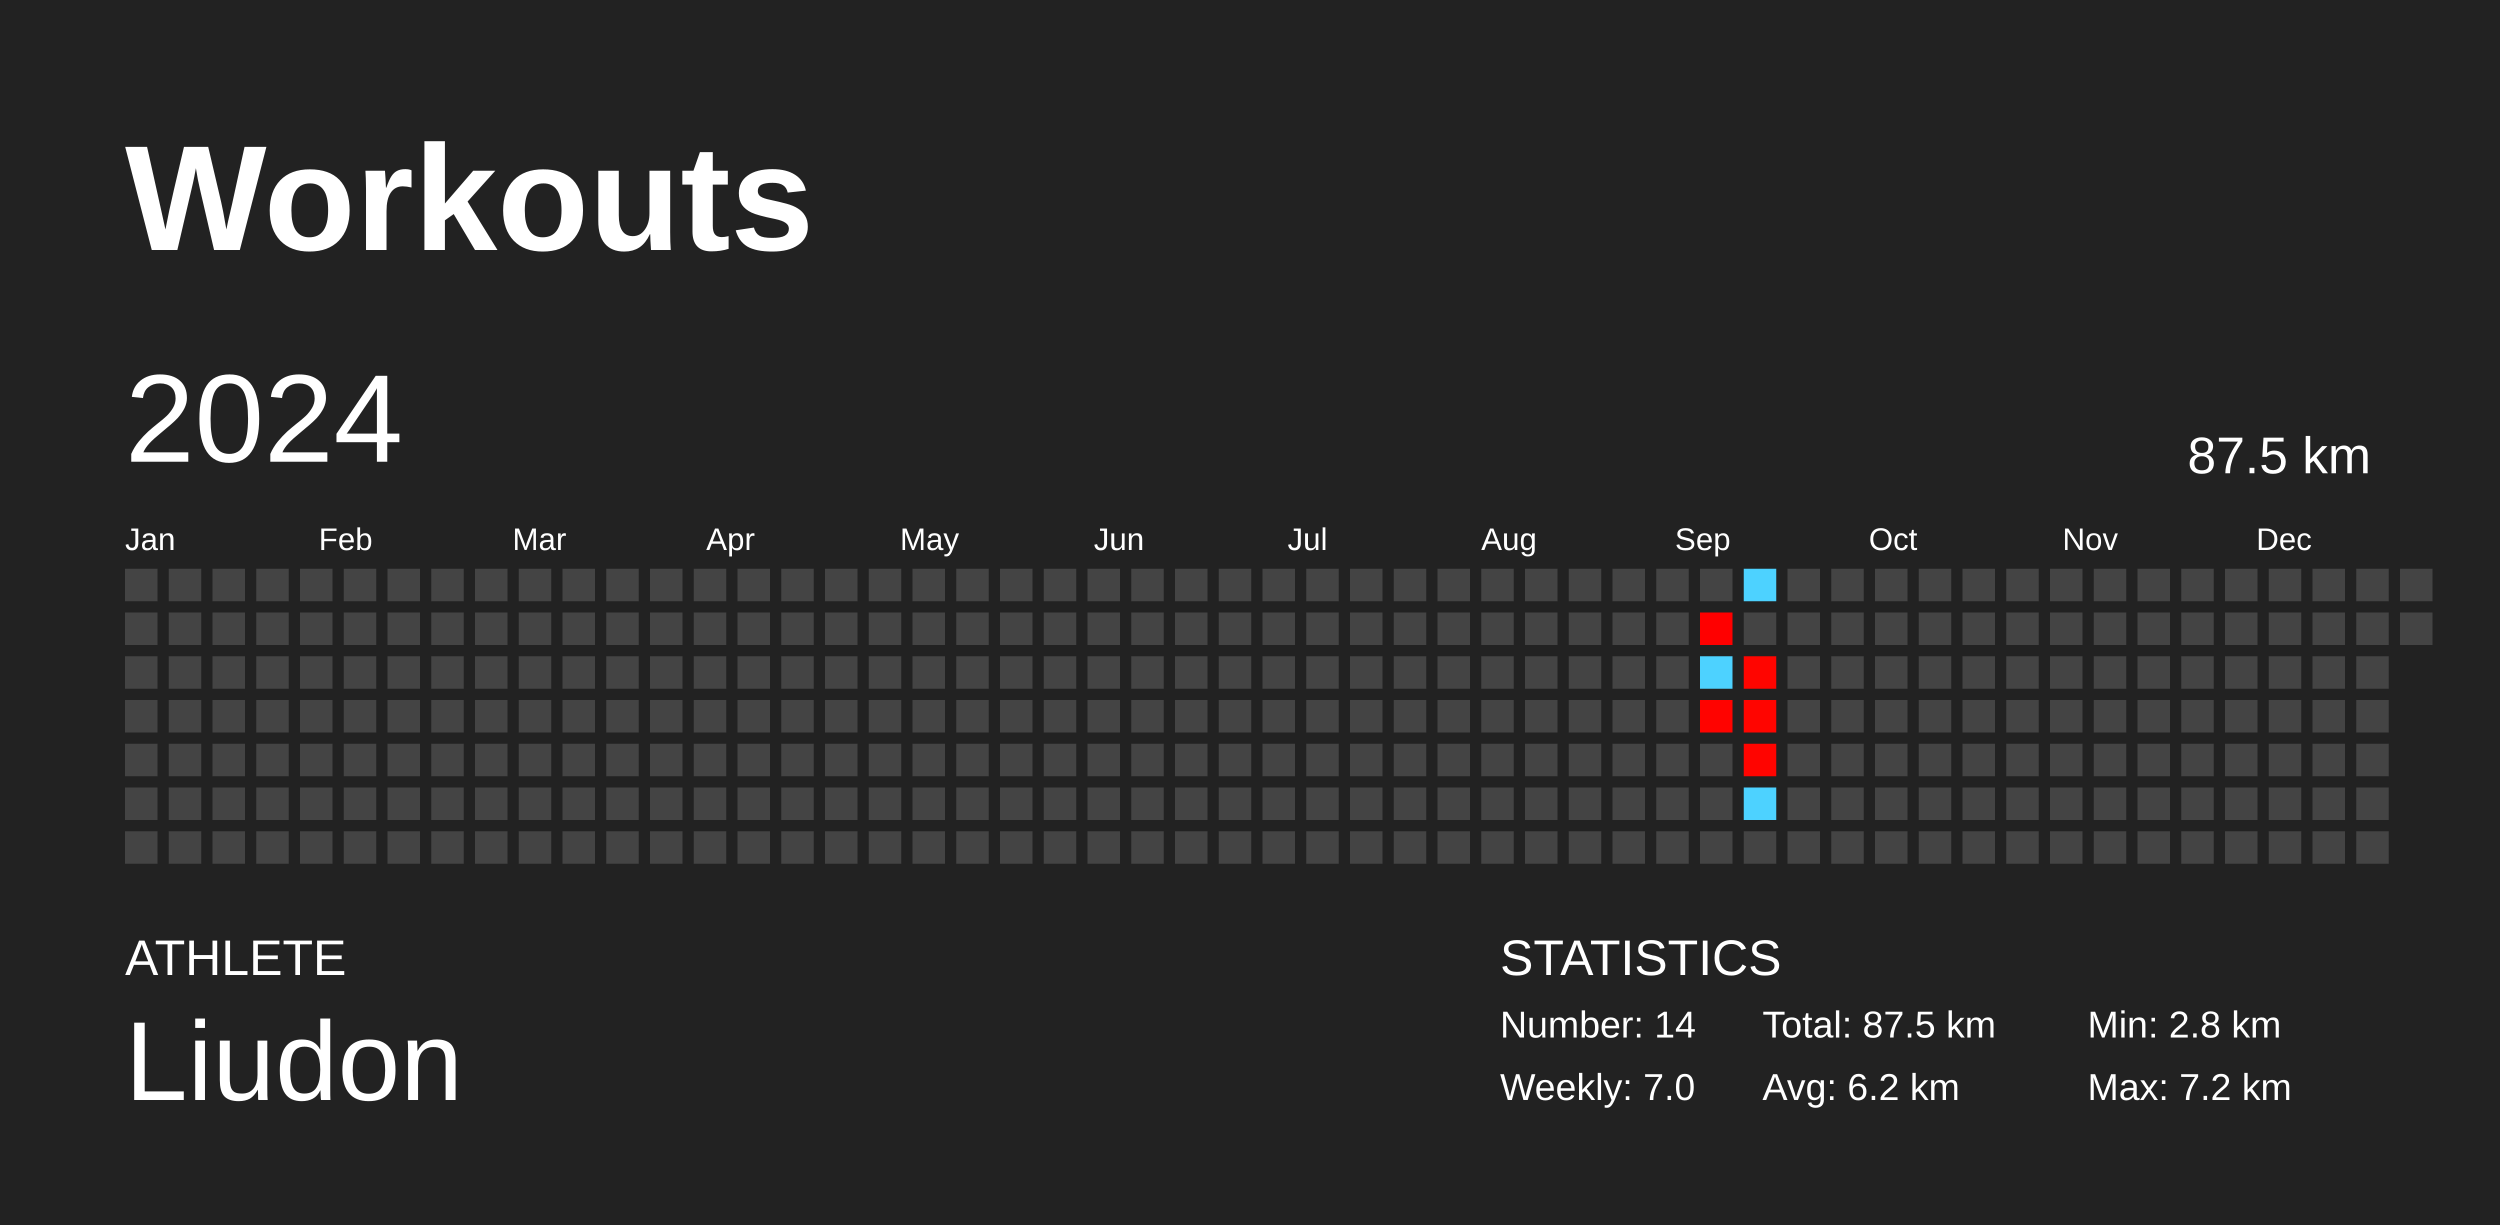
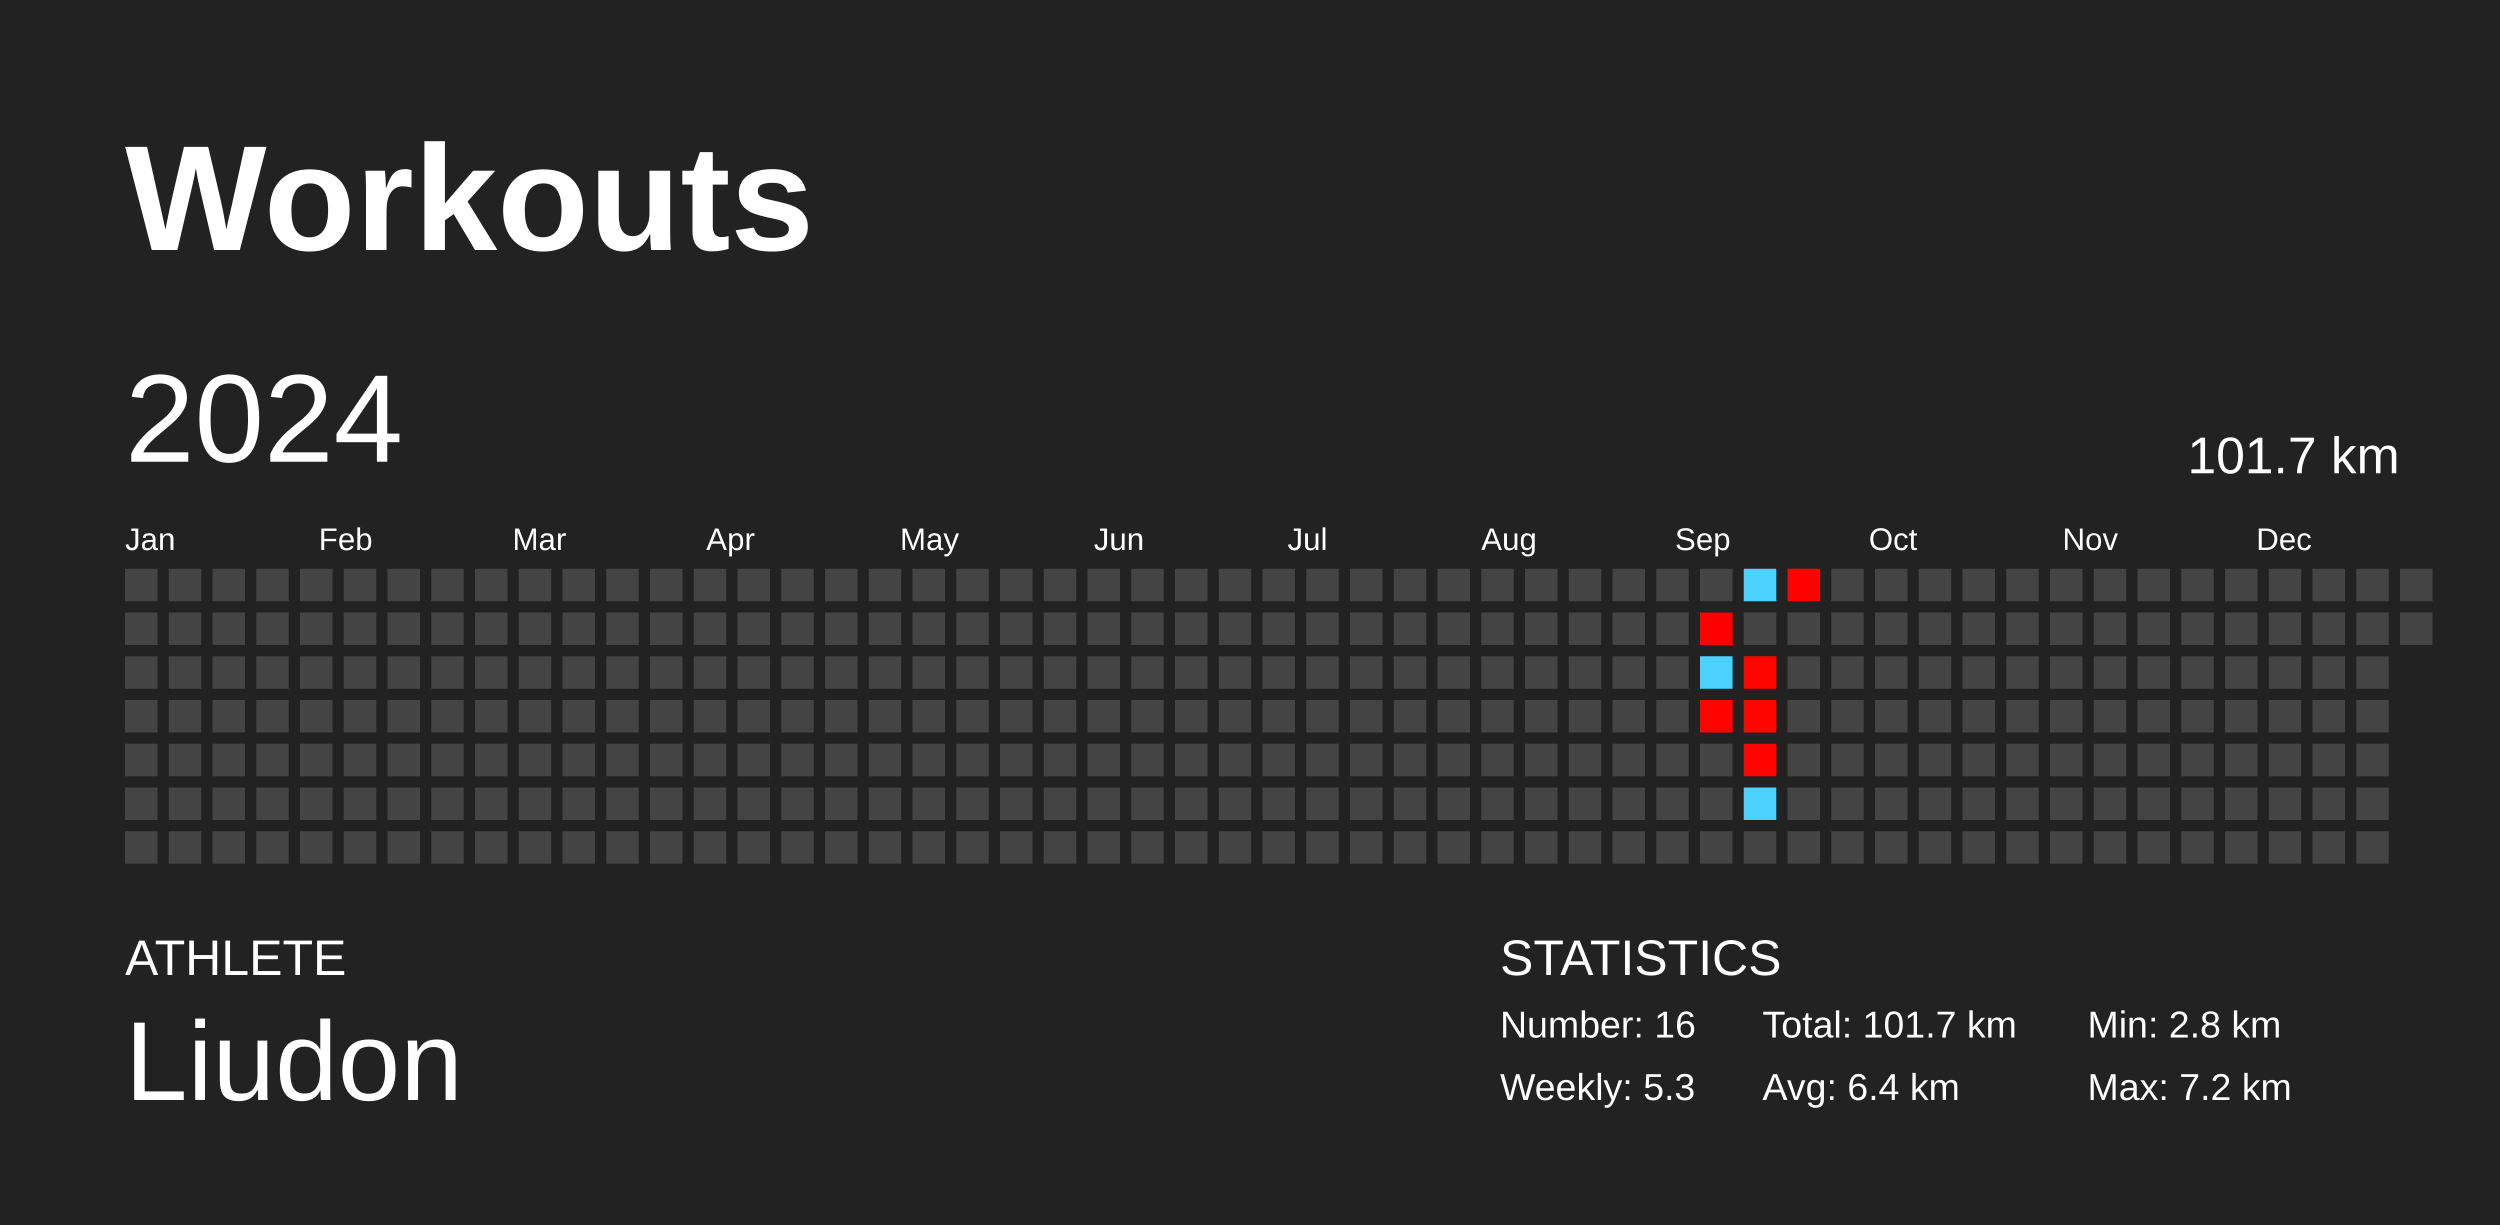
<svg xmlns="http://www.w3.org/2000/svg" baseProfile="full" height="98mm" version="1.1" viewBox="0,0,200,98" width="200mm">
  <defs />
  <rect fill="#222222" height="98" width="200" x="0" y="0" />
  <text fill="#FFFFFF" style="font-size:12px; font-family:Arial; font-weight:bold;" x="10" y="20">Workouts</text>
  <text fill="#FFFFFF" style="font-size:4px; font-family:Arial" x="10" y="78">ATHLETE</text>
  <text fill="#FFFFFF" style="font-size:9px; font-family:Arial" x="10" y="88">Liudon</text>
  <text fill="#FFFFFF" style="font-size:4px; font-family:Arial" x="120" y="78">STATISTICS</text>
-   <text fill="#FFFFFF" style="font-size:3px; font-family:Arial" x="120" y="83">Number: 14</text>
-   <text fill="#FFFFFF" style="font-size:3px; font-family:Arial" x="120" y="88">Weekly: 7.0</text>
-   <text fill="#FFFFFF" style="font-size:3px; font-family:Arial" x="141" y="83">Total: 87.5 km</text>
-   <text fill="#FFFFFF" style="font-size:3px; font-family:Arial" x="141" y="88">Avg: 6.2 km</text>
+   <text fill="#FFFFFF" style="font-size:3px; font-family:Arial" x="120" y="83">Number: 16</text>
+   <text fill="#FFFFFF" style="font-size:3px; font-family:Arial" x="120" y="88">Weekly: 5.3</text>
+   <text fill="#FFFFFF" style="font-size:3px; font-family:Arial" x="141" y="83">Total: 101.7 km</text>
+   <text fill="#FFFFFF" style="font-size:3px; font-family:Arial" x="141" y="88">Avg: 6.4 km</text>
  <text fill="#FFFFFF" style="font-size:3px; font-family:Arial" x="167" y="83">Min: 2.8 km</text>
  <text fill="#FFFFFF" style="font-size:3px; font-family:Arial" x="167" y="88">Max: 7.2 km</text>
  <text dominant-baseline="hanging" fill="#FFFFFF" style="font-size:10.0px; font-family:Arial;" x="10" y="30">2024</text>
-   <text dominant-baseline="hanging" fill="#FFFFFF" style="font-size:4.125px; font-family:Arial;" x="175" y="35">87.5 km</text>
+   <text dominant-baseline="hanging" fill="#FFFFFF" style="font-size:4.125px; font-family:Arial;" x="175" y="35">101.7 km</text>
  <text fill="#FFFFFF" style="font-size:2.5px; font-family:Arial" x="10.0" y="44">Jan</text>
  <text fill="#FFFFFF" style="font-size:2.5px; font-family:Arial" x="25.5" y="44">Feb</text>
  <text fill="#FFFFFF" style="font-size:2.5px; font-family:Arial" x="41.0" y="44">Mar</text>
  <text fill="#FFFFFF" style="font-size:2.5px; font-family:Arial" x="56.5" y="44">Apr</text>
  <text fill="#FFFFFF" style="font-size:2.5px; font-family:Arial" x="72.0" y="44">May</text>
  <text fill="#FFFFFF" style="font-size:2.5px; font-family:Arial" x="87.5" y="44">Jun</text>
  <text fill="#FFFFFF" style="font-size:2.5px; font-family:Arial" x="103.0" y="44">Jul</text>
  <text fill="#FFFFFF" style="font-size:2.5px; font-family:Arial" x="118.5" y="44">Aug</text>
  <text fill="#FFFFFF" style="font-size:2.5px; font-family:Arial" x="134.0" y="44">Sep</text>
  <text fill="#FFFFFF" style="font-size:2.5px; font-family:Arial" x="149.5" y="44">Oct</text>
  <text fill="#FFFFFF" style="font-size:2.5px; font-family:Arial" x="165.0" y="44">Nov</text>
  <text fill="#FFFFFF" style="font-size:2.5px; font-family:Arial" x="180.5" y="44">Dec</text>
  <rect fill="#444444" height="2.6" width="2.6" x="10.0" y="45.5" />
  <rect fill="#444444" height="2.6" width="2.6" x="10.0" y="49.0" />
  <rect fill="#444444" height="2.6" width="2.6" x="10.0" y="52.5" />
  <rect fill="#444444" height="2.6" width="2.6" x="10.0" y="56.0" />
  <rect fill="#444444" height="2.6" width="2.6" x="10.0" y="59.5" />
  <rect fill="#444444" height="2.6" width="2.6" x="10.0" y="63.0" />
  <rect fill="#444444" height="2.6" width="2.6" x="10.0" y="66.5" />
  <rect fill="#444444" height="2.6" width="2.6" x="13.5" y="45.5" />
  <rect fill="#444444" height="2.6" width="2.6" x="13.5" y="49.0" />
  <rect fill="#444444" height="2.6" width="2.6" x="13.5" y="52.5" />
  <rect fill="#444444" height="2.6" width="2.6" x="13.5" y="56.0" />
  <rect fill="#444444" height="2.6" width="2.6" x="13.5" y="59.5" />
  <rect fill="#444444" height="2.6" width="2.6" x="13.5" y="63.0" />
  <rect fill="#444444" height="2.6" width="2.6" x="13.5" y="66.5" />
  <rect fill="#444444" height="2.6" width="2.6" x="17.0" y="45.5" />
  <rect fill="#444444" height="2.6" width="2.6" x="17.0" y="49.0" />
  <rect fill="#444444" height="2.6" width="2.6" x="17.0" y="52.5" />
  <rect fill="#444444" height="2.6" width="2.6" x="17.0" y="56.0" />
  <rect fill="#444444" height="2.6" width="2.6" x="17.0" y="59.5" />
  <rect fill="#444444" height="2.6" width="2.6" x="17.0" y="63.0" />
  <rect fill="#444444" height="2.6" width="2.6" x="17.0" y="66.5" />
  <rect fill="#444444" height="2.6" width="2.6" x="20.5" y="45.5" />
  <rect fill="#444444" height="2.6" width="2.6" x="20.5" y="49.0" />
  <rect fill="#444444" height="2.6" width="2.6" x="20.5" y="52.5" />
  <rect fill="#444444" height="2.6" width="2.6" x="20.5" y="56.0" />
  <rect fill="#444444" height="2.6" width="2.6" x="20.5" y="59.5" />
  <rect fill="#444444" height="2.6" width="2.6" x="20.5" y="63.0" />
  <rect fill="#444444" height="2.6" width="2.6" x="20.5" y="66.5" />
  <rect fill="#444444" height="2.6" width="2.6" x="24.0" y="45.5" />
  <rect fill="#444444" height="2.6" width="2.6" x="24.0" y="49.0" />
  <rect fill="#444444" height="2.6" width="2.6" x="24.0" y="52.5" />
  <rect fill="#444444" height="2.6" width="2.6" x="24.0" y="56.0" />
  <rect fill="#444444" height="2.6" width="2.6" x="24.0" y="59.5" />
  <rect fill="#444444" height="2.6" width="2.6" x="24.0" y="63.0" />
  <rect fill="#444444" height="2.6" width="2.6" x="24.0" y="66.5" />
  <rect fill="#444444" height="2.6" width="2.6" x="27.5" y="45.5" />
  <rect fill="#444444" height="2.6" width="2.6" x="27.5" y="49.0" />
  <rect fill="#444444" height="2.6" width="2.6" x="27.5" y="52.5" />
  <rect fill="#444444" height="2.6" width="2.6" x="27.5" y="56.0" />
  <rect fill="#444444" height="2.6" width="2.6" x="27.5" y="59.5" />
  <rect fill="#444444" height="2.6" width="2.6" x="27.5" y="63.0" />
  <rect fill="#444444" height="2.6" width="2.6" x="27.5" y="66.5" />
  <rect fill="#444444" height="2.6" width="2.6" x="31.0" y="45.5" />
  <rect fill="#444444" height="2.6" width="2.6" x="31.0" y="49.0" />
  <rect fill="#444444" height="2.6" width="2.6" x="31.0" y="52.5" />
  <rect fill="#444444" height="2.6" width="2.6" x="31.0" y="56.0" />
  <rect fill="#444444" height="2.6" width="2.6" x="31.0" y="59.5" />
  <rect fill="#444444" height="2.6" width="2.6" x="31.0" y="63.0" />
  <rect fill="#444444" height="2.6" width="2.6" x="31.0" y="66.5" />
  <rect fill="#444444" height="2.6" width="2.6" x="34.5" y="45.5" />
  <rect fill="#444444" height="2.6" width="2.6" x="34.5" y="49.0" />
  <rect fill="#444444" height="2.6" width="2.6" x="34.5" y="52.5" />
  <rect fill="#444444" height="2.6" width="2.6" x="34.5" y="56.0" />
  <rect fill="#444444" height="2.6" width="2.6" x="34.5" y="59.5" />
  <rect fill="#444444" height="2.6" width="2.6" x="34.5" y="63.0" />
  <rect fill="#444444" height="2.6" width="2.6" x="34.5" y="66.5" />
  <rect fill="#444444" height="2.6" width="2.6" x="38.0" y="45.5" />
  <rect fill="#444444" height="2.6" width="2.6" x="38.0" y="49.0" />
  <rect fill="#444444" height="2.6" width="2.6" x="38.0" y="52.5" />
  <rect fill="#444444" height="2.6" width="2.6" x="38.0" y="56.0" />
  <rect fill="#444444" height="2.6" width="2.6" x="38.0" y="59.5" />
  <rect fill="#444444" height="2.6" width="2.6" x="38.0" y="63.0" />
  <rect fill="#444444" height="2.6" width="2.6" x="38.0" y="66.5" />
  <rect fill="#444444" height="2.6" width="2.6" x="41.5" y="45.5" />
  <rect fill="#444444" height="2.6" width="2.6" x="41.5" y="49.0" />
  <rect fill="#444444" height="2.6" width="2.6" x="41.5" y="52.5" />
  <rect fill="#444444" height="2.6" width="2.6" x="41.5" y="56.0" />
  <rect fill="#444444" height="2.6" width="2.6" x="41.5" y="59.5" />
  <rect fill="#444444" height="2.6" width="2.6" x="41.5" y="63.0" />
  <rect fill="#444444" height="2.6" width="2.6" x="41.5" y="66.5" />
  <rect fill="#444444" height="2.6" width="2.6" x="45.0" y="45.5" />
  <rect fill="#444444" height="2.6" width="2.6" x="45.0" y="49.0" />
  <rect fill="#444444" height="2.6" width="2.6" x="45.0" y="52.5" />
  <rect fill="#444444" height="2.6" width="2.6" x="45.0" y="56.0" />
  <rect fill="#444444" height="2.6" width="2.6" x="45.0" y="59.5" />
  <rect fill="#444444" height="2.6" width="2.6" x="45.0" y="63.0" />
  <rect fill="#444444" height="2.6" width="2.6" x="45.0" y="66.5" />
  <rect fill="#444444" height="2.6" width="2.6" x="48.5" y="45.5" />
  <rect fill="#444444" height="2.6" width="2.6" x="48.5" y="49.0" />
  <rect fill="#444444" height="2.6" width="2.6" x="48.5" y="52.5" />
  <rect fill="#444444" height="2.6" width="2.6" x="48.5" y="56.0" />
  <rect fill="#444444" height="2.6" width="2.6" x="48.5" y="59.5" />
  <rect fill="#444444" height="2.6" width="2.6" x="48.5" y="63.0" />
  <rect fill="#444444" height="2.6" width="2.6" x="48.5" y="66.5" />
  <rect fill="#444444" height="2.6" width="2.6" x="52.0" y="45.5" />
  <rect fill="#444444" height="2.6" width="2.6" x="52.0" y="49.0" />
  <rect fill="#444444" height="2.6" width="2.6" x="52.0" y="52.5" />
  <rect fill="#444444" height="2.6" width="2.6" x="52.0" y="56.0" />
  <rect fill="#444444" height="2.6" width="2.6" x="52.0" y="59.5" />
  <rect fill="#444444" height="2.6" width="2.6" x="52.0" y="63.0" />
  <rect fill="#444444" height="2.6" width="2.6" x="52.0" y="66.5" />
  <rect fill="#444444" height="2.6" width="2.6" x="55.5" y="45.5" />
  <rect fill="#444444" height="2.6" width="2.6" x="55.5" y="49.0" />
  <rect fill="#444444" height="2.6" width="2.6" x="55.5" y="52.5" />
  <rect fill="#444444" height="2.6" width="2.6" x="55.5" y="56.0" />
  <rect fill="#444444" height="2.6" width="2.6" x="55.5" y="59.5" />
  <rect fill="#444444" height="2.6" width="2.6" x="55.5" y="63.0" />
  <rect fill="#444444" height="2.6" width="2.6" x="55.5" y="66.5" />
  <rect fill="#444444" height="2.6" width="2.6" x="59.0" y="45.5" />
  <rect fill="#444444" height="2.6" width="2.6" x="59.0" y="49.0" />
  <rect fill="#444444" height="2.6" width="2.6" x="59.0" y="52.5" />
  <rect fill="#444444" height="2.6" width="2.6" x="59.0" y="56.0" />
  <rect fill="#444444" height="2.6" width="2.6" x="59.0" y="59.5" />
  <rect fill="#444444" height="2.6" width="2.6" x="59.0" y="63.0" />
  <rect fill="#444444" height="2.6" width="2.6" x="59.0" y="66.5" />
  <rect fill="#444444" height="2.6" width="2.6" x="62.5" y="45.5" />
  <rect fill="#444444" height="2.6" width="2.6" x="62.5" y="49.0" />
  <rect fill="#444444" height="2.6" width="2.6" x="62.5" y="52.5" />
  <rect fill="#444444" height="2.6" width="2.6" x="62.5" y="56.0" />
  <rect fill="#444444" height="2.6" width="2.6" x="62.5" y="59.5" />
  <rect fill="#444444" height="2.6" width="2.6" x="62.5" y="63.0" />
  <rect fill="#444444" height="2.6" width="2.6" x="62.5" y="66.5" />
  <rect fill="#444444" height="2.6" width="2.6" x="66.0" y="45.5" />
  <rect fill="#444444" height="2.6" width="2.6" x="66.0" y="49.0" />
  <rect fill="#444444" height="2.6" width="2.6" x="66.0" y="52.5" />
  <rect fill="#444444" height="2.6" width="2.6" x="66.0" y="56.0" />
  <rect fill="#444444" height="2.6" width="2.6" x="66.0" y="59.5" />
  <rect fill="#444444" height="2.6" width="2.6" x="66.0" y="63.0" />
  <rect fill="#444444" height="2.6" width="2.6" x="66.0" y="66.5" />
  <rect fill="#444444" height="2.6" width="2.6" x="69.5" y="45.5" />
  <rect fill="#444444" height="2.6" width="2.6" x="69.5" y="49.0" />
  <rect fill="#444444" height="2.6" width="2.6" x="69.5" y="52.5" />
  <rect fill="#444444" height="2.6" width="2.6" x="69.5" y="56.0" />
  <rect fill="#444444" height="2.6" width="2.6" x="69.5" y="59.5" />
  <rect fill="#444444" height="2.6" width="2.6" x="69.5" y="63.0" />
  <rect fill="#444444" height="2.6" width="2.6" x="69.5" y="66.5" />
  <rect fill="#444444" height="2.6" width="2.6" x="73.0" y="45.5" />
  <rect fill="#444444" height="2.6" width="2.6" x="73.0" y="49.0" />
  <rect fill="#444444" height="2.6" width="2.6" x="73.0" y="52.5" />
  <rect fill="#444444" height="2.6" width="2.6" x="73.0" y="56.0" />
  <rect fill="#444444" height="2.6" width="2.6" x="73.0" y="59.5" />
  <rect fill="#444444" height="2.6" width="2.6" x="73.0" y="63.0" />
  <rect fill="#444444" height="2.6" width="2.6" x="73.0" y="66.5" />
  <rect fill="#444444" height="2.6" width="2.6" x="76.5" y="45.5" />
  <rect fill="#444444" height="2.6" width="2.6" x="76.5" y="49.0" />
  <rect fill="#444444" height="2.6" width="2.6" x="76.5" y="52.5" />
  <rect fill="#444444" height="2.6" width="2.6" x="76.5" y="56.0" />
  <rect fill="#444444" height="2.6" width="2.6" x="76.5" y="59.5" />
  <rect fill="#444444" height="2.6" width="2.6" x="76.5" y="63.0" />
  <rect fill="#444444" height="2.6" width="2.6" x="76.5" y="66.5" />
  <rect fill="#444444" height="2.6" width="2.6" x="80.0" y="45.5" />
  <rect fill="#444444" height="2.6" width="2.6" x="80.0" y="49.0" />
  <rect fill="#444444" height="2.6" width="2.6" x="80.0" y="52.5" />
  <rect fill="#444444" height="2.6" width="2.6" x="80.0" y="56.0" />
  <rect fill="#444444" height="2.6" width="2.6" x="80.0" y="59.5" />
  <rect fill="#444444" height="2.6" width="2.6" x="80.0" y="63.0" />
  <rect fill="#444444" height="2.6" width="2.6" x="80.0" y="66.5" />
  <rect fill="#444444" height="2.6" width="2.6" x="83.5" y="45.5" />
  <rect fill="#444444" height="2.6" width="2.6" x="83.5" y="49.0" />
  <rect fill="#444444" height="2.6" width="2.6" x="83.5" y="52.5" />
  <rect fill="#444444" height="2.6" width="2.6" x="83.5" y="56.0" />
  <rect fill="#444444" height="2.6" width="2.6" x="83.5" y="59.5" />
  <rect fill="#444444" height="2.6" width="2.6" x="83.5" y="63.0" />
  <rect fill="#444444" height="2.6" width="2.6" x="83.5" y="66.5" />
  <rect fill="#444444" height="2.6" width="2.6" x="87.0" y="45.5" />
  <rect fill="#444444" height="2.6" width="2.6" x="87.0" y="49.0" />
  <rect fill="#444444" height="2.6" width="2.6" x="87.0" y="52.5" />
  <rect fill="#444444" height="2.6" width="2.6" x="87.0" y="56.0" />
  <rect fill="#444444" height="2.6" width="2.6" x="87.0" y="59.5" />
  <rect fill="#444444" height="2.6" width="2.6" x="87.0" y="63.0" />
  <rect fill="#444444" height="2.6" width="2.6" x="87.0" y="66.5" />
  <rect fill="#444444" height="2.6" width="2.6" x="90.5" y="45.5" />
  <rect fill="#444444" height="2.6" width="2.6" x="90.5" y="49.0" />
  <rect fill="#444444" height="2.6" width="2.6" x="90.5" y="52.5" />
  <rect fill="#444444" height="2.6" width="2.6" x="90.5" y="56.0" />
  <rect fill="#444444" height="2.6" width="2.6" x="90.5" y="59.5" />
  <rect fill="#444444" height="2.6" width="2.6" x="90.5" y="63.0" />
  <rect fill="#444444" height="2.6" width="2.6" x="90.5" y="66.5" />
  <rect fill="#444444" height="2.6" width="2.6" x="94.0" y="45.5" />
  <rect fill="#444444" height="2.6" width="2.6" x="94.0" y="49.0" />
  <rect fill="#444444" height="2.6" width="2.6" x="94.0" y="52.5" />
  <rect fill="#444444" height="2.6" width="2.6" x="94.0" y="56.0" />
  <rect fill="#444444" height="2.6" width="2.6" x="94.0" y="59.5" />
  <rect fill="#444444" height="2.6" width="2.6" x="94.0" y="63.0" />
  <rect fill="#444444" height="2.6" width="2.6" x="94.0" y="66.5" />
  <rect fill="#444444" height="2.6" width="2.6" x="97.5" y="45.5" />
  <rect fill="#444444" height="2.6" width="2.6" x="97.5" y="49.0" />
  <rect fill="#444444" height="2.6" width="2.6" x="97.5" y="52.5" />
  <rect fill="#444444" height="2.6" width="2.6" x="97.5" y="56.0" />
  <rect fill="#444444" height="2.6" width="2.6" x="97.5" y="59.5" />
  <rect fill="#444444" height="2.6" width="2.6" x="97.5" y="63.0" />
  <rect fill="#444444" height="2.6" width="2.6" x="97.5" y="66.5" />
  <rect fill="#444444" height="2.6" width="2.6" x="101.0" y="45.5" />
  <rect fill="#444444" height="2.6" width="2.6" x="101.0" y="49.0" />
  <rect fill="#444444" height="2.6" width="2.6" x="101.0" y="52.5" />
  <rect fill="#444444" height="2.6" width="2.6" x="101.0" y="56.0" />
  <rect fill="#444444" height="2.6" width="2.6" x="101.0" y="59.5" />
  <rect fill="#444444" height="2.6" width="2.6" x="101.0" y="63.0" />
  <rect fill="#444444" height="2.6" width="2.6" x="101.0" y="66.5" />
  <rect fill="#444444" height="2.6" width="2.6" x="104.5" y="45.5" />
  <rect fill="#444444" height="2.6" width="2.6" x="104.5" y="49.0" />
  <rect fill="#444444" height="2.6" width="2.6" x="104.5" y="52.5" />
  <rect fill="#444444" height="2.6" width="2.6" x="104.5" y="56.0" />
  <rect fill="#444444" height="2.6" width="2.6" x="104.5" y="59.5" />
  <rect fill="#444444" height="2.6" width="2.6" x="104.5" y="63.0" />
  <rect fill="#444444" height="2.6" width="2.6" x="104.5" y="66.5" />
  <rect fill="#444444" height="2.6" width="2.6" x="108.0" y="45.5" />
  <rect fill="#444444" height="2.6" width="2.6" x="108.0" y="49.0" />
  <rect fill="#444444" height="2.6" width="2.6" x="108.0" y="52.5" />
  <rect fill="#444444" height="2.6" width="2.6" x="108.0" y="56.0" />
  <rect fill="#444444" height="2.6" width="2.6" x="108.0" y="59.5" />
  <rect fill="#444444" height="2.6" width="2.6" x="108.0" y="63.0" />
  <rect fill="#444444" height="2.6" width="2.6" x="108.0" y="66.5" />
  <rect fill="#444444" height="2.6" width="2.6" x="111.5" y="45.5" />
  <rect fill="#444444" height="2.6" width="2.6" x="111.5" y="49.0" />
  <rect fill="#444444" height="2.6" width="2.6" x="111.5" y="52.5" />
  <rect fill="#444444" height="2.6" width="2.6" x="111.5" y="56.0" />
  <rect fill="#444444" height="2.6" width="2.6" x="111.5" y="59.5" />
  <rect fill="#444444" height="2.6" width="2.6" x="111.5" y="63.0" />
  <rect fill="#444444" height="2.6" width="2.6" x="111.5" y="66.5" />
  <rect fill="#444444" height="2.6" width="2.6" x="115.0" y="45.5" />
  <rect fill="#444444" height="2.6" width="2.6" x="115.0" y="49.0" />
  <rect fill="#444444" height="2.6" width="2.6" x="115.0" y="52.5" />
  <rect fill="#444444" height="2.6" width="2.6" x="115.0" y="56.0" />
  <rect fill="#444444" height="2.6" width="2.6" x="115.0" y="59.5" />
  <rect fill="#444444" height="2.6" width="2.6" x="115.0" y="63.0" />
  <rect fill="#444444" height="2.6" width="2.6" x="115.0" y="66.5" />
  <rect fill="#444444" height="2.6" width="2.6" x="118.5" y="45.5" />
  <rect fill="#444444" height="2.6" width="2.6" x="118.5" y="49.0" />
  <rect fill="#444444" height="2.6" width="2.6" x="118.5" y="52.5" />
  <rect fill="#444444" height="2.6" width="2.6" x="118.5" y="56.0" />
  <rect fill="#444444" height="2.6" width="2.6" x="118.5" y="59.5" />
  <rect fill="#444444" height="2.6" width="2.6" x="118.5" y="63.0" />
  <rect fill="#444444" height="2.6" width="2.6" x="118.5" y="66.5" />
  <rect fill="#444444" height="2.6" width="2.6" x="122.0" y="45.5" />
  <rect fill="#444444" height="2.6" width="2.6" x="122.0" y="49.0" />
  <rect fill="#444444" height="2.6" width="2.6" x="122.0" y="52.5" />
  <rect fill="#444444" height="2.6" width="2.6" x="122.0" y="56.0" />
  <rect fill="#444444" height="2.6" width="2.6" x="122.0" y="59.5" />
  <rect fill="#444444" height="2.6" width="2.6" x="122.0" y="63.0" />
  <rect fill="#444444" height="2.6" width="2.6" x="122.0" y="66.5" />
  <rect fill="#444444" height="2.6" width="2.6" x="125.5" y="45.5" />
  <rect fill="#444444" height="2.6" width="2.6" x="125.5" y="49.0" />
  <rect fill="#444444" height="2.6" width="2.6" x="125.5" y="52.5" />
  <rect fill="#444444" height="2.6" width="2.6" x="125.5" y="56.0" />
  <rect fill="#444444" height="2.6" width="2.6" x="125.5" y="59.5" />
  <rect fill="#444444" height="2.6" width="2.6" x="125.5" y="63.0" />
  <rect fill="#444444" height="2.6" width="2.6" x="125.5" y="66.5" />
  <rect fill="#444444" height="2.6" width="2.6" x="129.0" y="45.5" />
  <rect fill="#444444" height="2.6" width="2.6" x="129.0" y="49.0" />
  <rect fill="#444444" height="2.6" width="2.6" x="129.0" y="52.5" />
  <rect fill="#444444" height="2.6" width="2.6" x="129.0" y="56.0" />
  <rect fill="#444444" height="2.6" width="2.6" x="129.0" y="59.5" />
  <rect fill="#444444" height="2.6" width="2.6" x="129.0" y="63.0" />
  <rect fill="#444444" height="2.6" width="2.6" x="129.0" y="66.5" />
  <rect fill="#444444" height="2.6" width="2.6" x="132.5" y="45.5" />
  <rect fill="#444444" height="2.6" width="2.6" x="132.5" y="49.0" />
  <rect fill="#444444" height="2.6" width="2.6" x="132.5" y="52.5" />
  <rect fill="#444444" height="2.6" width="2.6" x="132.5" y="56.0" />
  <rect fill="#444444" height="2.6" width="2.6" x="132.5" y="59.5" />
  <rect fill="#444444" height="2.6" width="2.6" x="132.5" y="63.0" />
  <rect fill="#444444" height="2.6" width="2.6" x="132.5" y="66.5" />
  <rect fill="#444444" height="2.6" width="2.6" x="136.0" y="45.5" />
  <rect fill="#ff0000" height="2.6" width="2.6" x="136.0" y="49.0" />
  <rect fill="#4dd2ff" height="2.6" width="2.6" x="136.0" y="52.5" />
  <rect fill="#ff0300" height="2.6" width="2.6" x="136.0" y="56.0" />
  <rect fill="#444444" height="2.6" width="2.6" x="136.0" y="59.5" />
  <rect fill="#444444" height="2.6" width="2.6" x="136.0" y="63.0" />
  <rect fill="#444444" height="2.6" width="2.6" x="136.0" y="66.5" />
  <rect fill="#4dd2ff" height="2.6" width="2.6" x="139.5" y="45.5" />
  <rect fill="#444444" height="2.6" width="2.6" x="139.5" y="49.0" />
  <rect fill="#ff0500" height="2.6" width="2.6" x="139.5" y="52.5" />
  <rect fill="#ff0500" height="2.6" width="2.6" x="139.5" y="56.0" />
  <rect fill="#ff0400" height="2.6" width="2.6" x="139.5" y="59.5" />
  <rect fill="#4dd2ff" height="2.6" width="2.6" x="139.5" y="63.0" />
  <rect fill="#444444" height="2.6" width="2.6" x="139.5" y="66.5" />
-   <rect fill="#444444" height="2.6" width="2.6" x="143.0" y="45.5" />
+   <rect fill="#ff0200" height="2.6" width="2.6" x="143.0" y="45.5" />
  <rect fill="#444444" height="2.6" width="2.6" x="143.0" y="49.0" />
  <rect fill="#444444" height="2.6" width="2.6" x="143.0" y="52.5" />
  <rect fill="#444444" height="2.6" width="2.6" x="143.0" y="56.0" />
  <rect fill="#444444" height="2.6" width="2.6" x="143.0" y="59.5" />
  <rect fill="#444444" height="2.6" width="2.6" x="143.0" y="63.0" />
  <rect fill="#444444" height="2.6" width="2.6" x="143.0" y="66.5" />
  <rect fill="#444444" height="2.6" width="2.6" x="146.5" y="45.5" />
  <rect fill="#444444" height="2.6" width="2.6" x="146.5" y="49.0" />
  <rect fill="#444444" height="2.6" width="2.6" x="146.5" y="52.5" />
  <rect fill="#444444" height="2.6" width="2.6" x="146.5" y="56.0" />
  <rect fill="#444444" height="2.6" width="2.6" x="146.5" y="59.5" />
  <rect fill="#444444" height="2.6" width="2.6" x="146.5" y="63.0" />
  <rect fill="#444444" height="2.6" width="2.6" x="146.5" y="66.5" />
  <rect fill="#444444" height="2.6" width="2.6" x="150.0" y="45.5" />
  <rect fill="#444444" height="2.6" width="2.6" x="150.0" y="49.0" />
  <rect fill="#444444" height="2.6" width="2.6" x="150.0" y="52.5" />
  <rect fill="#444444" height="2.6" width="2.6" x="150.0" y="56.0" />
  <rect fill="#444444" height="2.6" width="2.6" x="150.0" y="59.5" />
  <rect fill="#444444" height="2.6" width="2.6" x="150.0" y="63.0" />
  <rect fill="#444444" height="2.6" width="2.6" x="150.0" y="66.5" />
  <rect fill="#444444" height="2.6" width="2.6" x="153.5" y="45.5" />
  <rect fill="#444444" height="2.6" width="2.6" x="153.5" y="49.0" />
  <rect fill="#444444" height="2.6" width="2.6" x="153.5" y="52.5" />
  <rect fill="#444444" height="2.6" width="2.6" x="153.5" y="56.0" />
  <rect fill="#444444" height="2.6" width="2.6" x="153.5" y="59.5" />
  <rect fill="#444444" height="2.6" width="2.6" x="153.5" y="63.0" />
  <rect fill="#444444" height="2.6" width="2.6" x="153.5" y="66.5" />
  <rect fill="#444444" height="2.6" width="2.6" x="157.0" y="45.5" />
  <rect fill="#444444" height="2.6" width="2.6" x="157.0" y="49.0" />
  <rect fill="#444444" height="2.6" width="2.6" x="157.0" y="52.5" />
  <rect fill="#444444" height="2.6" width="2.6" x="157.0" y="56.0" />
  <rect fill="#444444" height="2.6" width="2.6" x="157.0" y="59.5" />
  <rect fill="#444444" height="2.6" width="2.6" x="157.0" y="63.0" />
  <rect fill="#444444" height="2.6" width="2.6" x="157.0" y="66.5" />
  <rect fill="#444444" height="2.6" width="2.6" x="160.5" y="45.5" />
  <rect fill="#444444" height="2.6" width="2.6" x="160.5" y="49.0" />
  <rect fill="#444444" height="2.6" width="2.6" x="160.5" y="52.5" />
  <rect fill="#444444" height="2.6" width="2.6" x="160.5" y="56.0" />
  <rect fill="#444444" height="2.6" width="2.6" x="160.5" y="59.5" />
  <rect fill="#444444" height="2.6" width="2.6" x="160.5" y="63.0" />
  <rect fill="#444444" height="2.6" width="2.6" x="160.5" y="66.5" />
  <rect fill="#444444" height="2.6" width="2.6" x="164.0" y="45.5" />
  <rect fill="#444444" height="2.6" width="2.6" x="164.0" y="49.0" />
  <rect fill="#444444" height="2.6" width="2.6" x="164.0" y="52.5" />
  <rect fill="#444444" height="2.6" width="2.6" x="164.0" y="56.0" />
  <rect fill="#444444" height="2.6" width="2.6" x="164.0" y="59.5" />
  <rect fill="#444444" height="2.6" width="2.6" x="164.0" y="63.0" />
  <rect fill="#444444" height="2.6" width="2.6" x="164.0" y="66.5" />
  <rect fill="#444444" height="2.6" width="2.6" x="167.5" y="45.5" />
  <rect fill="#444444" height="2.6" width="2.6" x="167.5" y="49.0" />
  <rect fill="#444444" height="2.6" width="2.6" x="167.5" y="52.5" />
  <rect fill="#444444" height="2.6" width="2.6" x="167.5" y="56.0" />
  <rect fill="#444444" height="2.6" width="2.6" x="167.5" y="59.5" />
  <rect fill="#444444" height="2.6" width="2.6" x="167.5" y="63.0" />
  <rect fill="#444444" height="2.6" width="2.6" x="167.5" y="66.5" />
  <rect fill="#444444" height="2.6" width="2.6" x="171.0" y="45.5" />
  <rect fill="#444444" height="2.6" width="2.6" x="171.0" y="49.0" />
  <rect fill="#444444" height="2.6" width="2.6" x="171.0" y="52.5" />
  <rect fill="#444444" height="2.6" width="2.6" x="171.0" y="56.0" />
  <rect fill="#444444" height="2.6" width="2.6" x="171.0" y="59.5" />
  <rect fill="#444444" height="2.6" width="2.6" x="171.0" y="63.0" />
  <rect fill="#444444" height="2.6" width="2.6" x="171.0" y="66.5" />
  <rect fill="#444444" height="2.6" width="2.6" x="174.5" y="45.5" />
  <rect fill="#444444" height="2.6" width="2.6" x="174.5" y="49.0" />
  <rect fill="#444444" height="2.6" width="2.6" x="174.5" y="52.5" />
  <rect fill="#444444" height="2.6" width="2.6" x="174.5" y="56.0" />
  <rect fill="#444444" height="2.6" width="2.6" x="174.5" y="59.5" />
  <rect fill="#444444" height="2.6" width="2.6" x="174.5" y="63.0" />
  <rect fill="#444444" height="2.6" width="2.6" x="174.5" y="66.5" />
  <rect fill="#444444" height="2.6" width="2.6" x="178.0" y="45.5" />
  <rect fill="#444444" height="2.6" width="2.6" x="178.0" y="49.0" />
  <rect fill="#444444" height="2.6" width="2.6" x="178.0" y="52.5" />
  <rect fill="#444444" height="2.6" width="2.6" x="178.0" y="56.0" />
  <rect fill="#444444" height="2.6" width="2.6" x="178.0" y="59.5" />
  <rect fill="#444444" height="2.6" width="2.6" x="178.0" y="63.0" />
  <rect fill="#444444" height="2.6" width="2.6" x="178.0" y="66.5" />
  <rect fill="#444444" height="2.6" width="2.6" x="181.5" y="45.5" />
  <rect fill="#444444" height="2.6" width="2.6" x="181.5" y="49.0" />
  <rect fill="#444444" height="2.6" width="2.6" x="181.5" y="52.5" />
  <rect fill="#444444" height="2.6" width="2.6" x="181.5" y="56.0" />
  <rect fill="#444444" height="2.6" width="2.6" x="181.5" y="59.5" />
  <rect fill="#444444" height="2.6" width="2.6" x="181.5" y="63.0" />
  <rect fill="#444444" height="2.6" width="2.6" x="181.5" y="66.5" />
  <rect fill="#444444" height="2.6" width="2.6" x="185.0" y="45.5" />
  <rect fill="#444444" height="2.6" width="2.6" x="185.0" y="49.0" />
  <rect fill="#444444" height="2.6" width="2.6" x="185.0" y="52.5" />
  <rect fill="#444444" height="2.6" width="2.6" x="185.0" y="56.0" />
  <rect fill="#444444" height="2.6" width="2.6" x="185.0" y="59.5" />
  <rect fill="#444444" height="2.6" width="2.6" x="185.0" y="63.0" />
  <rect fill="#444444" height="2.6" width="2.6" x="185.0" y="66.5" />
  <rect fill="#444444" height="2.6" width="2.6" x="188.5" y="45.5" />
  <rect fill="#444444" height="2.6" width="2.6" x="188.5" y="49.0" />
  <rect fill="#444444" height="2.6" width="2.6" x="188.5" y="52.5" />
  <rect fill="#444444" height="2.6" width="2.6" x="188.5" y="56.0" />
  <rect fill="#444444" height="2.6" width="2.6" x="188.5" y="59.5" />
  <rect fill="#444444" height="2.6" width="2.6" x="188.5" y="63.0" />
  <rect fill="#444444" height="2.6" width="2.6" x="188.5" y="66.5" />
  <rect fill="#444444" height="2.6" width="2.6" x="192.0" y="45.5" />
  <rect fill="#444444" height="2.6" width="2.6" x="192.0" y="49.0" />
</svg>
